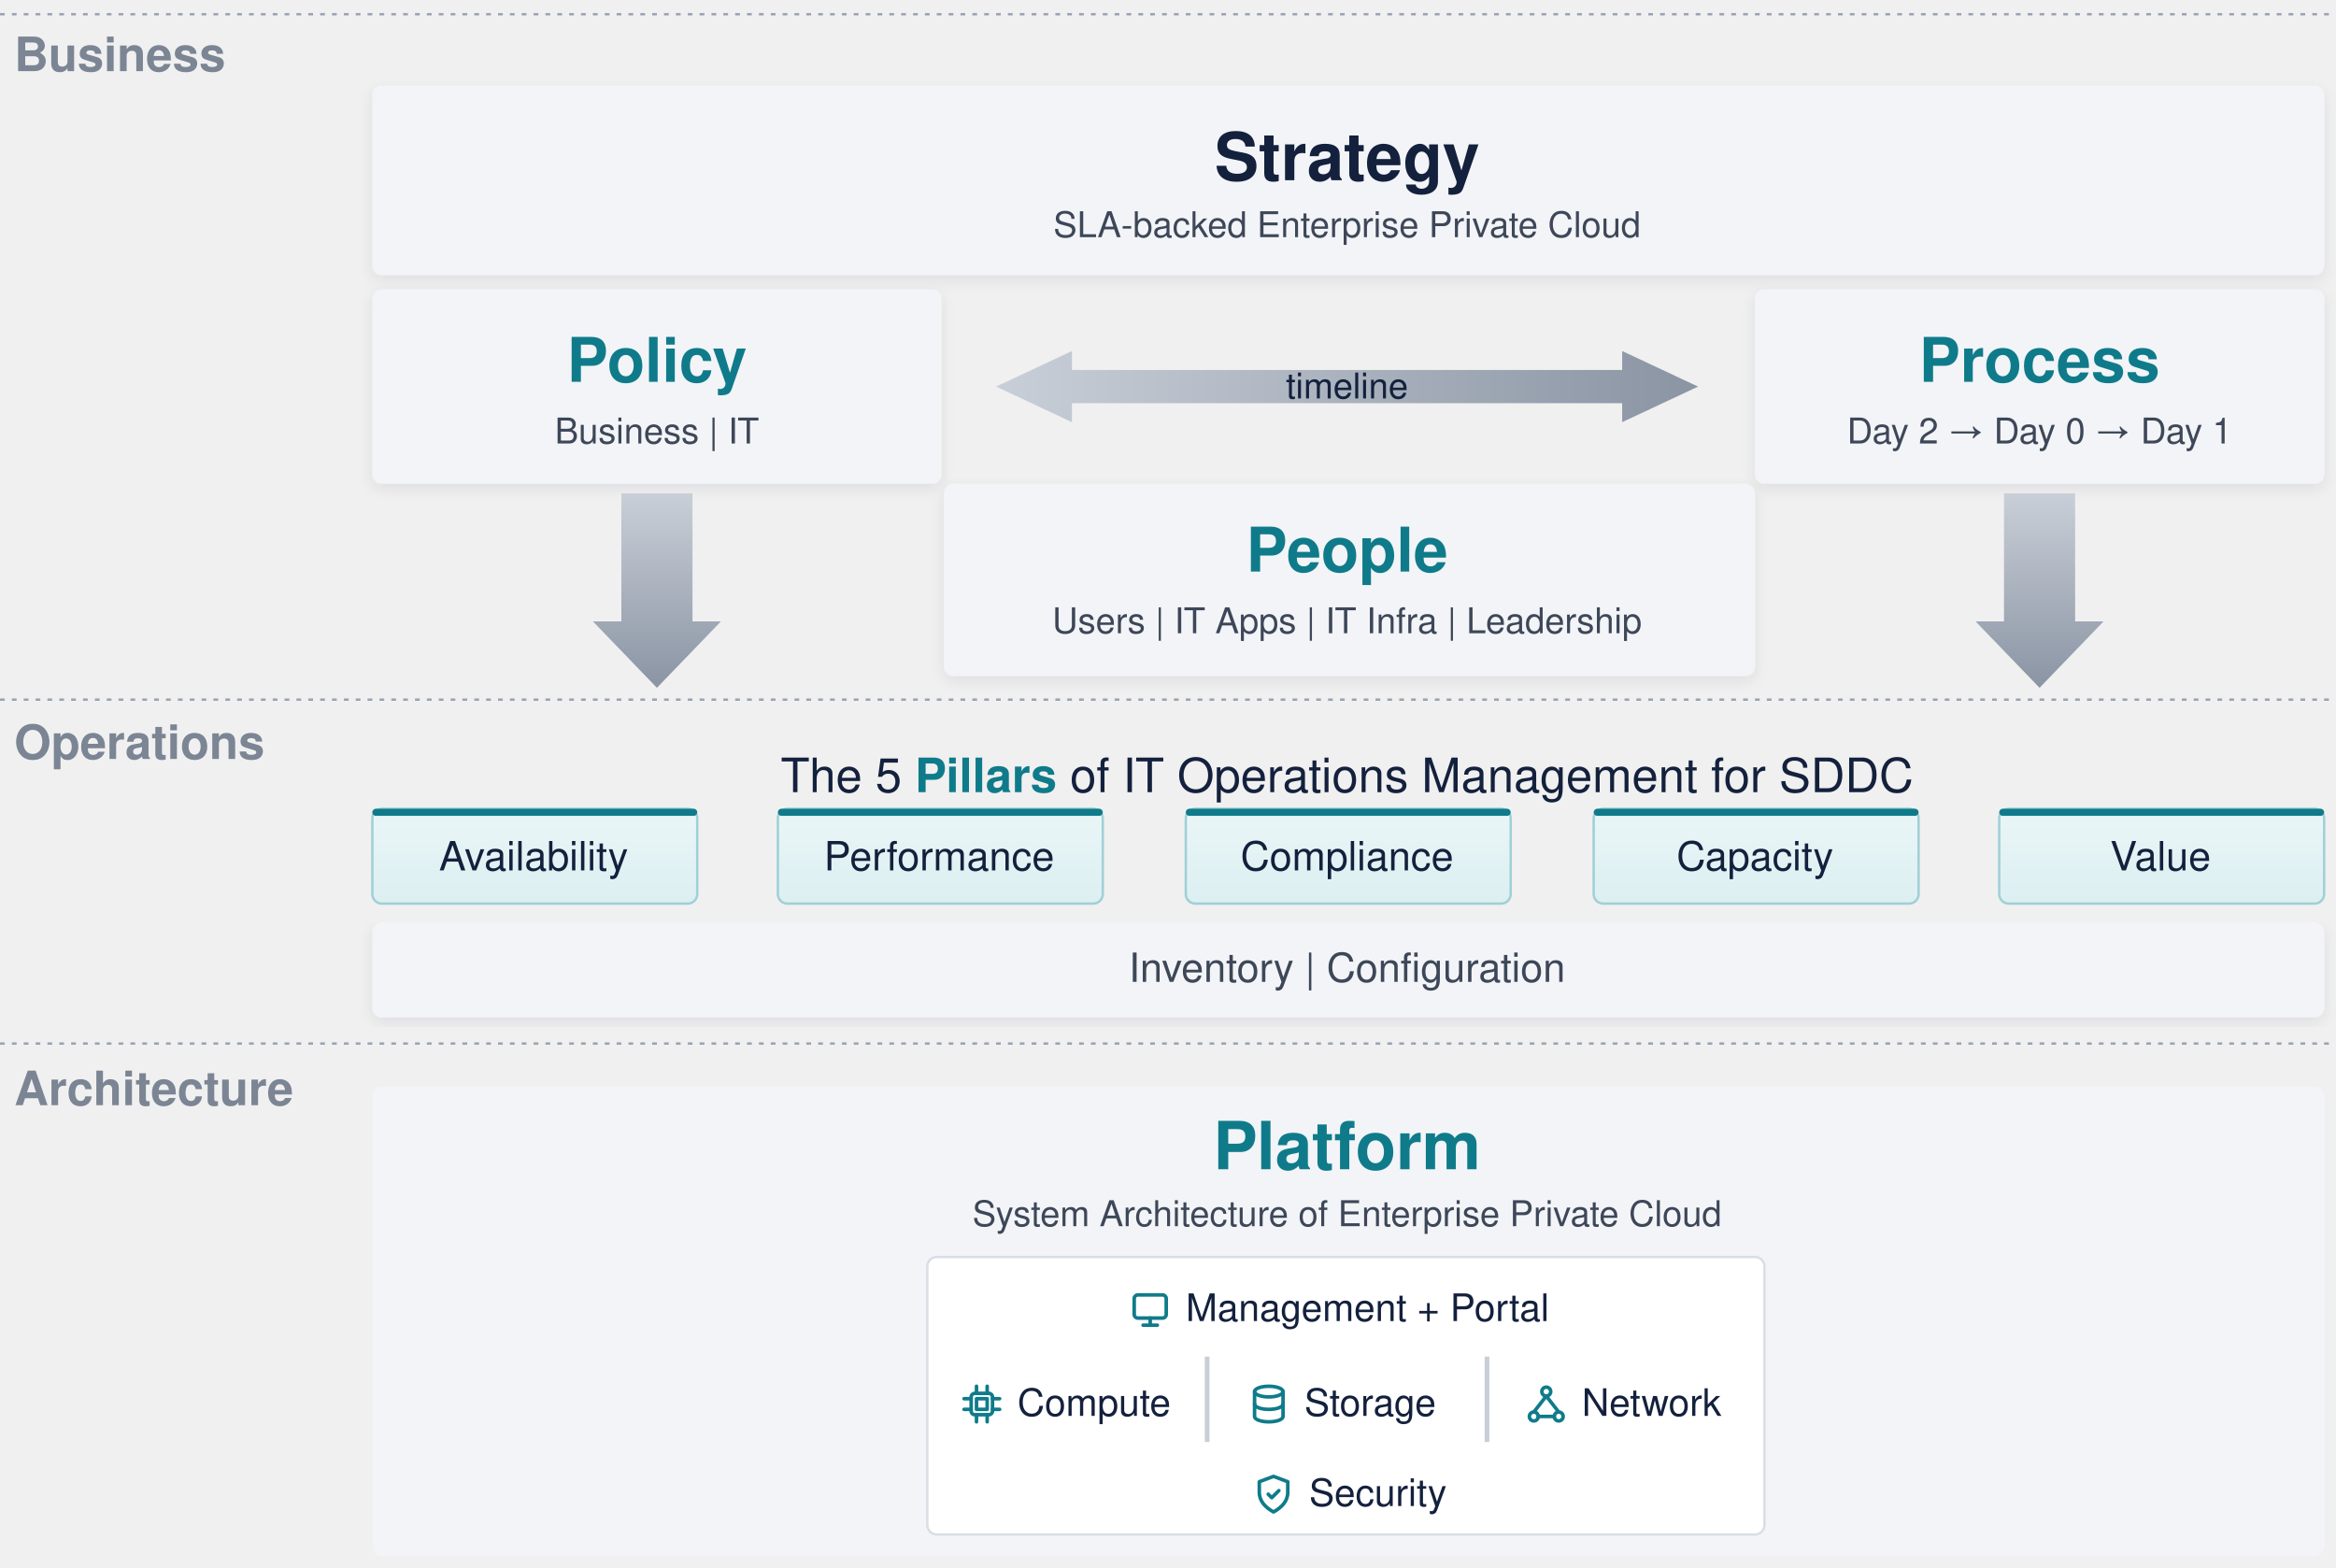
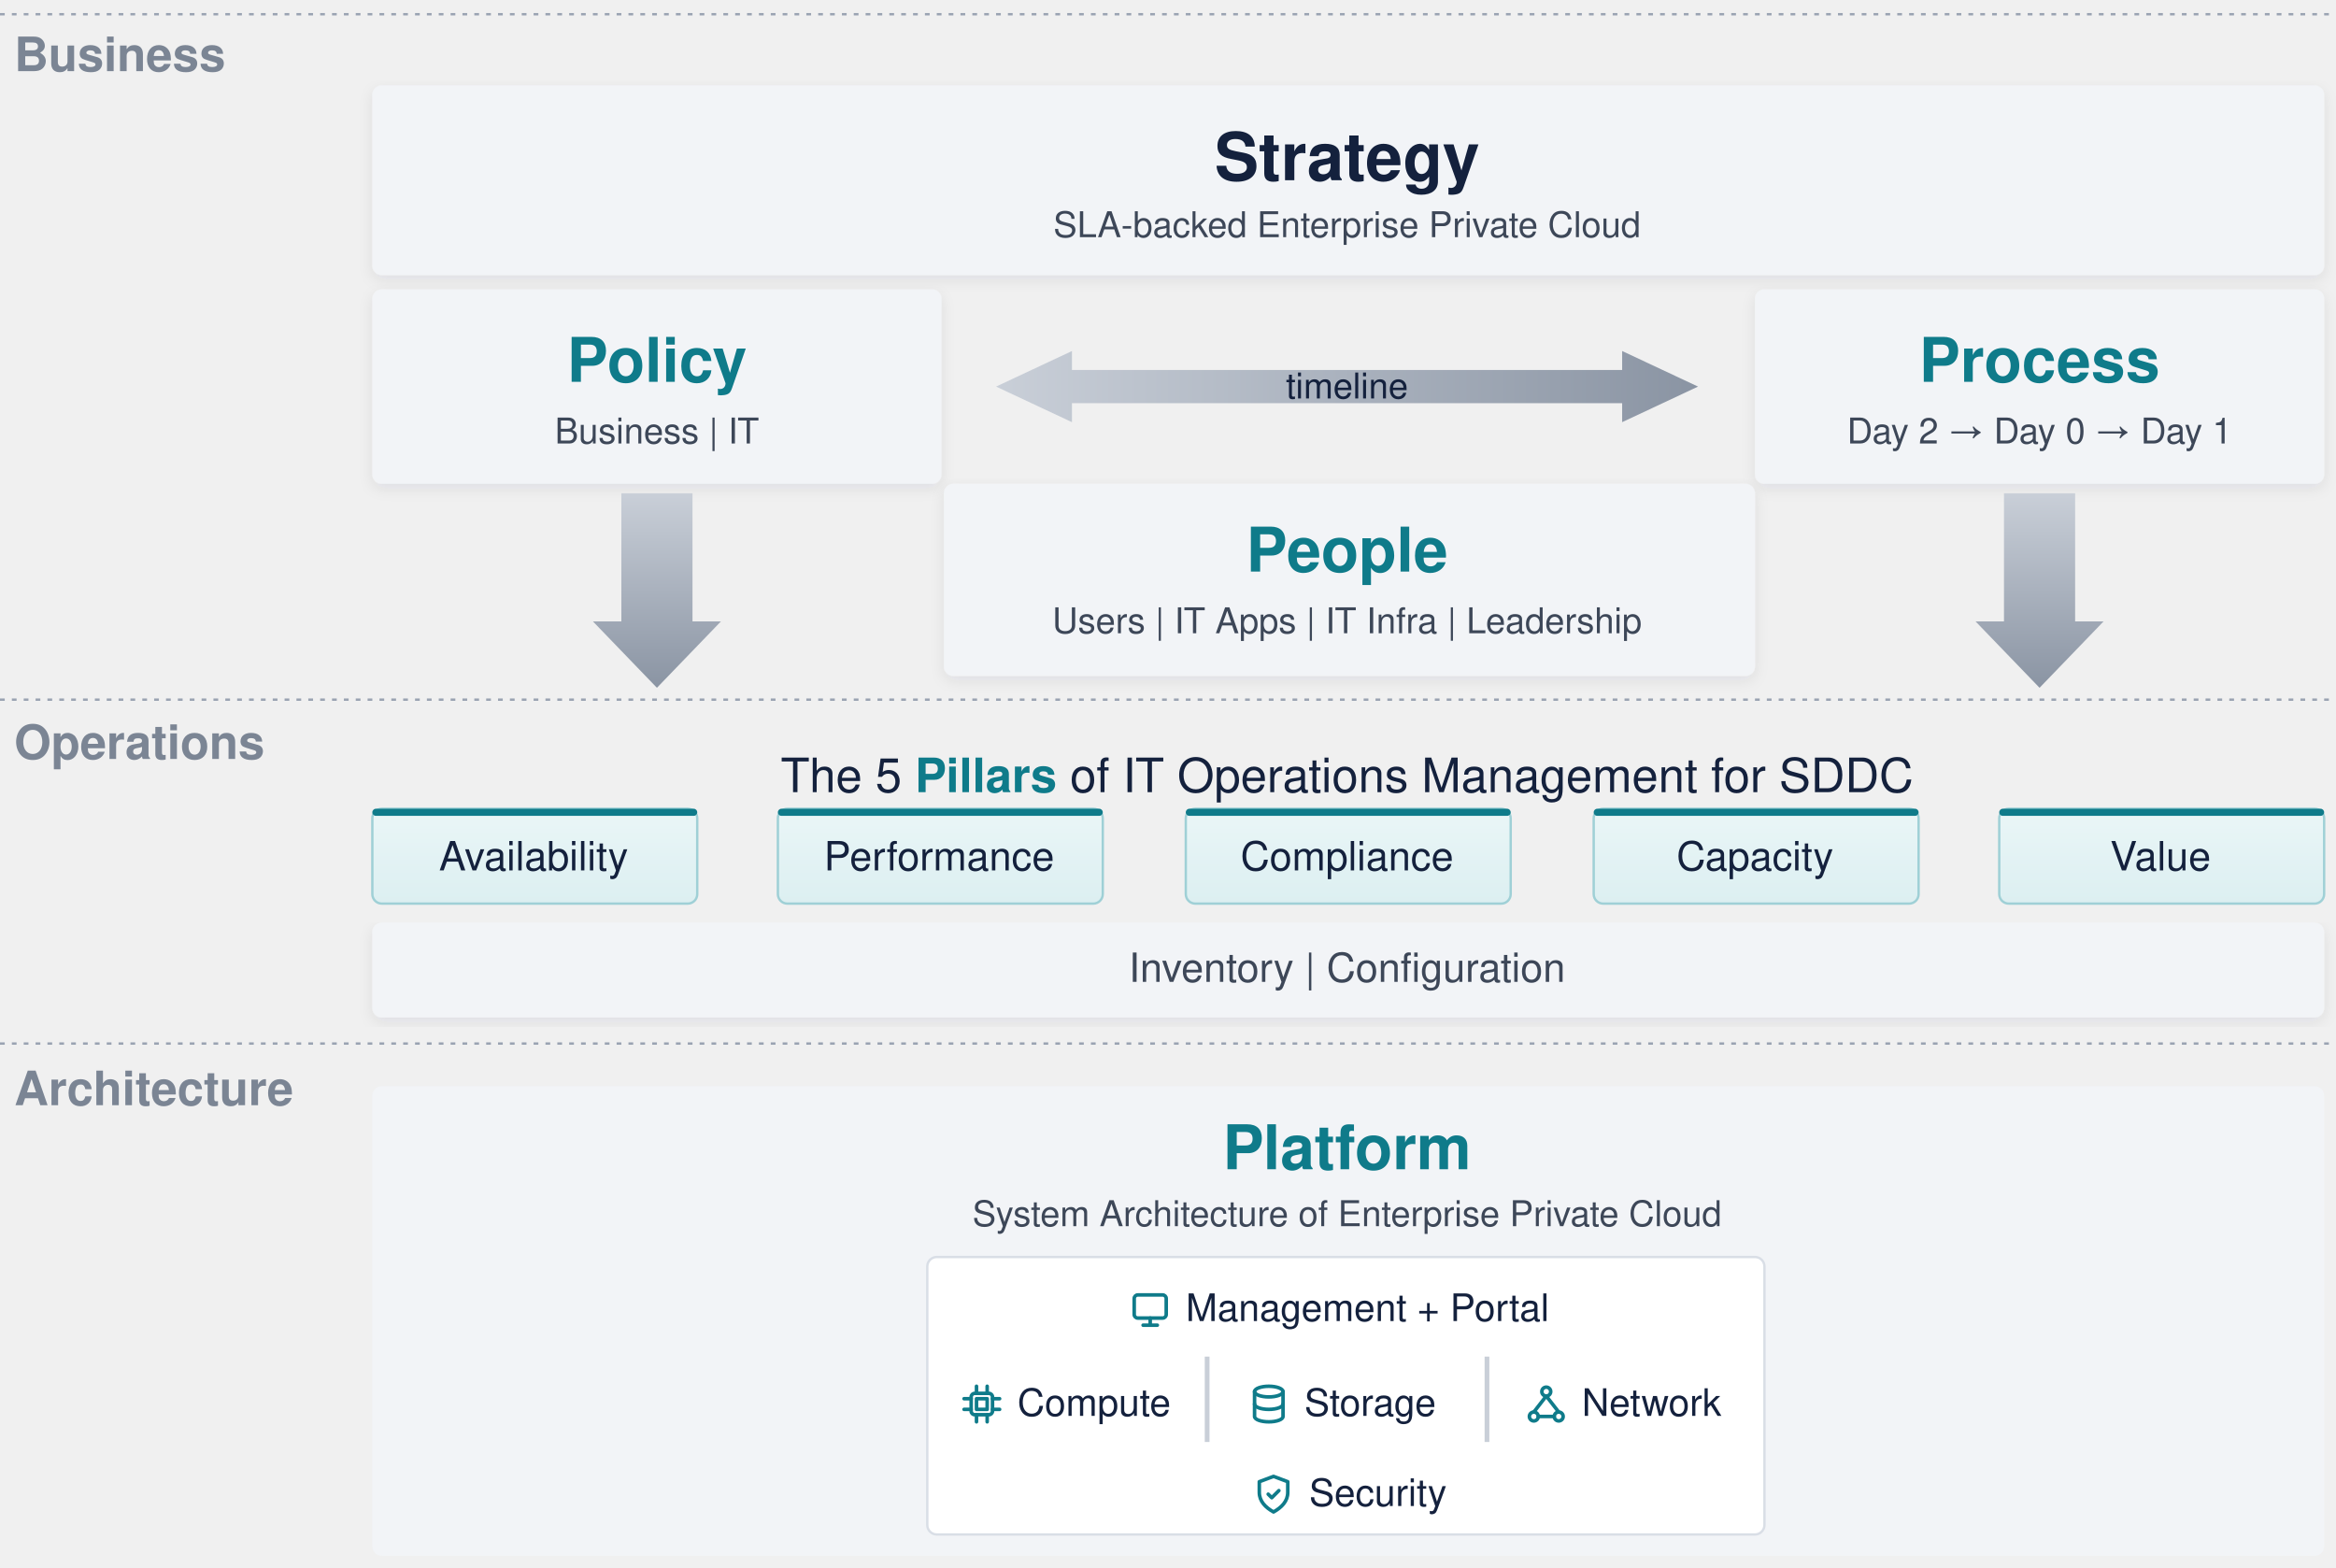
<svg xmlns="http://www.w3.org/2000/svg" viewBox="0 0 985 661" width="985" height="661" font-family="'Segoe UI', Helvetica, Arial, sans-serif">
  <defs>
    <linearGradient id="arrowG" x1="0" y1="0" x2="1" y2="0">
      <stop offset="0" stop-color="#C9CFD8" />
      <stop offset="1" stop-color="#8A94A3" />
    </linearGradient>
    <linearGradient id="arrowV" x1="0" y1="0" x2="0" y2="1">
      <stop offset="0" stop-color="#C9CFD8" />
      <stop offset="1" stop-color="#8A94A3" />
    </linearGradient>
    <linearGradient id="pillarHi" x1="0" y1="0" x2="0" y2="1">
      <stop offset="0" stop-color="#EAF6F7" />
      <stop offset="1" stop-color="#DCEFF1" />
    </linearGradient>
    <filter id="soft" x="-5%" y="-5%" width="110%" height="115%">
      <feDropShadow dx="0" dy="2" stdDeviation="3" flood-color="#14213D" flood-opacity="0.08" />
    </filter>
  </defs>
  <line x1="0" y1="6" x2="985" y2="6" stroke="#9AA3B2" stroke-width="1" stroke-dasharray="2 3" />
  <line x1="0" y1="295" x2="985" y2="295" stroke="#9AA3B2" stroke-width="1" stroke-dasharray="2 3" />
  <line x1="0" y1="440" x2="985" y2="440" stroke="#9AA3B2" stroke-width="1" stroke-dasharray="2 3" />
  <text x="6" y="30" font-size="20" font-weight="600" fill="#7B8594">Business</text>
  <text x="6" y="320" font-size="20" font-weight="600" fill="#7B8594">Operations</text>
  <text x="6" y="466" font-size="20" font-weight="600" fill="#7B8594">Architecture</text>
  <rect x="157" y="36" width="823" height="80" rx="4" fill="#F2F4F7" filter="url(#soft)" />
  <text x="568" y="76" text-anchor="middle" font-size="28" font-weight="700" fill="#14213D">Strategy</text>
  <text x="568" y="100" text-anchor="middle" font-size="15" fill="#3D4758">SLA-backed Enterprise Private Cloud</text>
  <rect x="157" y="122" width="240" height="82" rx="4" fill="#F2F4F7" filter="url(#soft)" />
  <text x="277" y="161" text-anchor="middle" font-size="26" font-weight="700" fill="#0F7B8A">Policy</text>
  <text x="277" y="187" text-anchor="middle" font-size="15" fill="#3D4758">Business | IT</text>
  <rect x="740" y="122" width="240" height="82" rx="4" fill="#F2F4F7" filter="url(#soft)" />
  <text x="860" y="161" text-anchor="middle" font-size="26" font-weight="700" fill="#0F7B8A">Process</text>
  <text x="860" y="187" text-anchor="middle" font-size="15" fill="#3D4758">Day 2 → Day 0 → Day 1</text>
  <rect x="398" y="204" width="342" height="81" rx="4" fill="#F2F4F7" filter="url(#soft)" />
  <text x="568" y="241" text-anchor="middle" font-size="26" font-weight="700" fill="#0F7B8A">People</text>
  <text x="568" y="267" text-anchor="middle" font-size="15" fill="#3D4758">Users | IT Apps | IT Infra | Leadership</text>
  <polygon points="420,163 452,148 452,156 684,156 684,148 716,163 684,178 684,170 452,170 452,178" fill="url(#arrowG)" />
  <text x="568" y="168" text-anchor="middle" font-size="15" fill="#14213D">timeline</text>
  <polygon points="262,208 292,208 292,262 304,262 277,290 250,262 262,262" fill="url(#arrowV)" />
  <polygon points="845,208 875,208 875,262 887,262 860,290 833,262 845,262" fill="url(#arrowV)" />
  <text x="568" y="334" text-anchor="middle" font-size="20" fill="#14213D">The 5 <tspan font-weight="700" fill="#0F7B8A">Pillars</tspan> of IT Operations Management for SDDC</text>
  <g font-size="17" text-anchor="middle" fill="#14213D">
    <rect x="157" y="341" width="137" height="40" rx="4" fill="url(#pillarHi)" stroke="#9FD0D6" stroke-width="1" />
    <rect x="157" y="341" width="137" height="3" rx="1.5" fill="#0F7B8A" />
    <text x="225" y="367">Availability</text>
    <rect x="328" y="341" width="137" height="40" rx="4" fill="url(#pillarHi)" stroke="#9FD0D6" stroke-width="1" />
    <rect x="328" y="341" width="137" height="3" rx="1.5" fill="#0F7B8A" />
    <text x="396" y="367">Performance</text>
    <rect x="500" y="341" width="137" height="40" rx="4" fill="url(#pillarHi)" stroke="#9FD0D6" stroke-width="1" />
    <rect x="500" y="341" width="137" height="3" rx="1.5" fill="#0F7B8A" />
    <text x="568" y="367">Compliance</text>
    <rect x="672" y="341" width="137" height="40" rx="4" fill="url(#pillarHi)" stroke="#9FD0D6" stroke-width="1" />
    <rect x="672" y="341" width="137" height="3" rx="1.5" fill="#0F7B8A" />
    <text x="740" y="367">Capacity</text>
    <rect x="843" y="341" width="137" height="40" rx="4" fill="url(#pillarHi)" stroke="#9FD0D6" stroke-width="1" />
    <rect x="843" y="341" width="137" height="3" rx="1.5" fill="#0F7B8A" />
    <text x="911" y="367">Value</text>
  </g>
  <rect x="157" y="389" width="823" height="40" rx="4" fill="#F2F4F7" filter="url(#soft)" />
  <text x="568" y="414" text-anchor="middle" font-size="17" fill="#3D4758">Inventory | Configuration</text>
  <rect x="157" y="458" width="823" height="198" rx="4" fill="#F2F4F7" />
-   <text x="568" y="493" text-anchor="middle" font-size="28" font-weight="700" fill="#0F7B8A">Platform</text>
+   <text x="568" y="493" text-anchor="middle" font-size="26" font-weight="700" fill="#0F7B8A">Platform</text>
  <text x="568" y="517" text-anchor="middle" font-size="15" fill="#3D4758">System Architecture of Enterprise Private Cloud</text>
  <rect x="391" y="530" width="353" height="117" rx="4" fill="#FFFFFF" stroke="#D9DEE6" stroke-width="1" />
  <text x="500" y="557" font-size="16" fill="#14213D">Management + Portal</text>
  <g transform="translate(476,543) scale(0.75)" fill="none" stroke="#0F7B8A" stroke-width="2" stroke-linecap="round" stroke-linejoin="round">
    <rect x="3" y="4" width="18" height="13" rx="2" />
    <path d="M8 21h8M12 17v4" />
  </g>
  <text x="429" y="597" font-size="16" fill="#14213D">Compute</text>
  <g transform="translate(405,583) scale(0.75)" fill="none" stroke="#0F7B8A" stroke-width="2" stroke-linecap="round" stroke-linejoin="round">
    <rect x="6" y="6" width="12" height="12" rx="2" />
    <rect x="9" y="9" width="6" height="6" />
    <path d="M9 2v4M15 2v4M9 18v4M15 18v4M2 9h4M2 15h4M18 9h4M18 15h4" />
  </g>
  <rect x="508" y="572" width="2" height="36" fill="#C9CFD8" />
  <text x="550" y="597" font-size="16" fill="#14213D">Storage</text>
  <g transform="translate(526,583) scale(0.75)" fill="none" stroke="#0F7B8A" stroke-width="2" stroke-linecap="round" stroke-linejoin="round">
    <ellipse cx="12" cy="5" rx="8" ry="3" />
    <path d="M4 5v14c0 1.7 3.6 3 8 3s8-1.3 8-3V5" />
    <path d="M4 12c0 1.7 3.6 3 8 3s8-1.3 8-3" />
  </g>
  <rect x="626" y="572" width="2" height="36" fill="#C9CFD8" />
  <text x="667" y="597" font-size="16" fill="#14213D">Network</text>
  <g transform="translate(643,583) scale(0.75)" fill="none" stroke="#0F7B8A" stroke-width="2" stroke-linecap="round" stroke-linejoin="round">
    <circle cx="12" cy="5" r="2.5" />
    <circle cx="5" cy="19" r="2.5" />
    <circle cx="19" cy="19" r="2.5" />
    <path d="M12 7.5L5 16.5M12 7.5L19 16.5M7.5 19h9" />
  </g>
  <text x="552" y="635" font-size="16" fill="#14213D">Security</text>
  <g transform="translate(528,621) scale(0.75)" fill="none" stroke="#0F7B8A" stroke-width="2" stroke-linecap="round" stroke-linejoin="round">
    <path d="M12 2L20 5v6c0 5-3.5 8.5-8 11-4.5-2.5-8-6-8-11V5z" />
    <path d="M9 12l2 2 4-4" />
  </g>
</svg>
